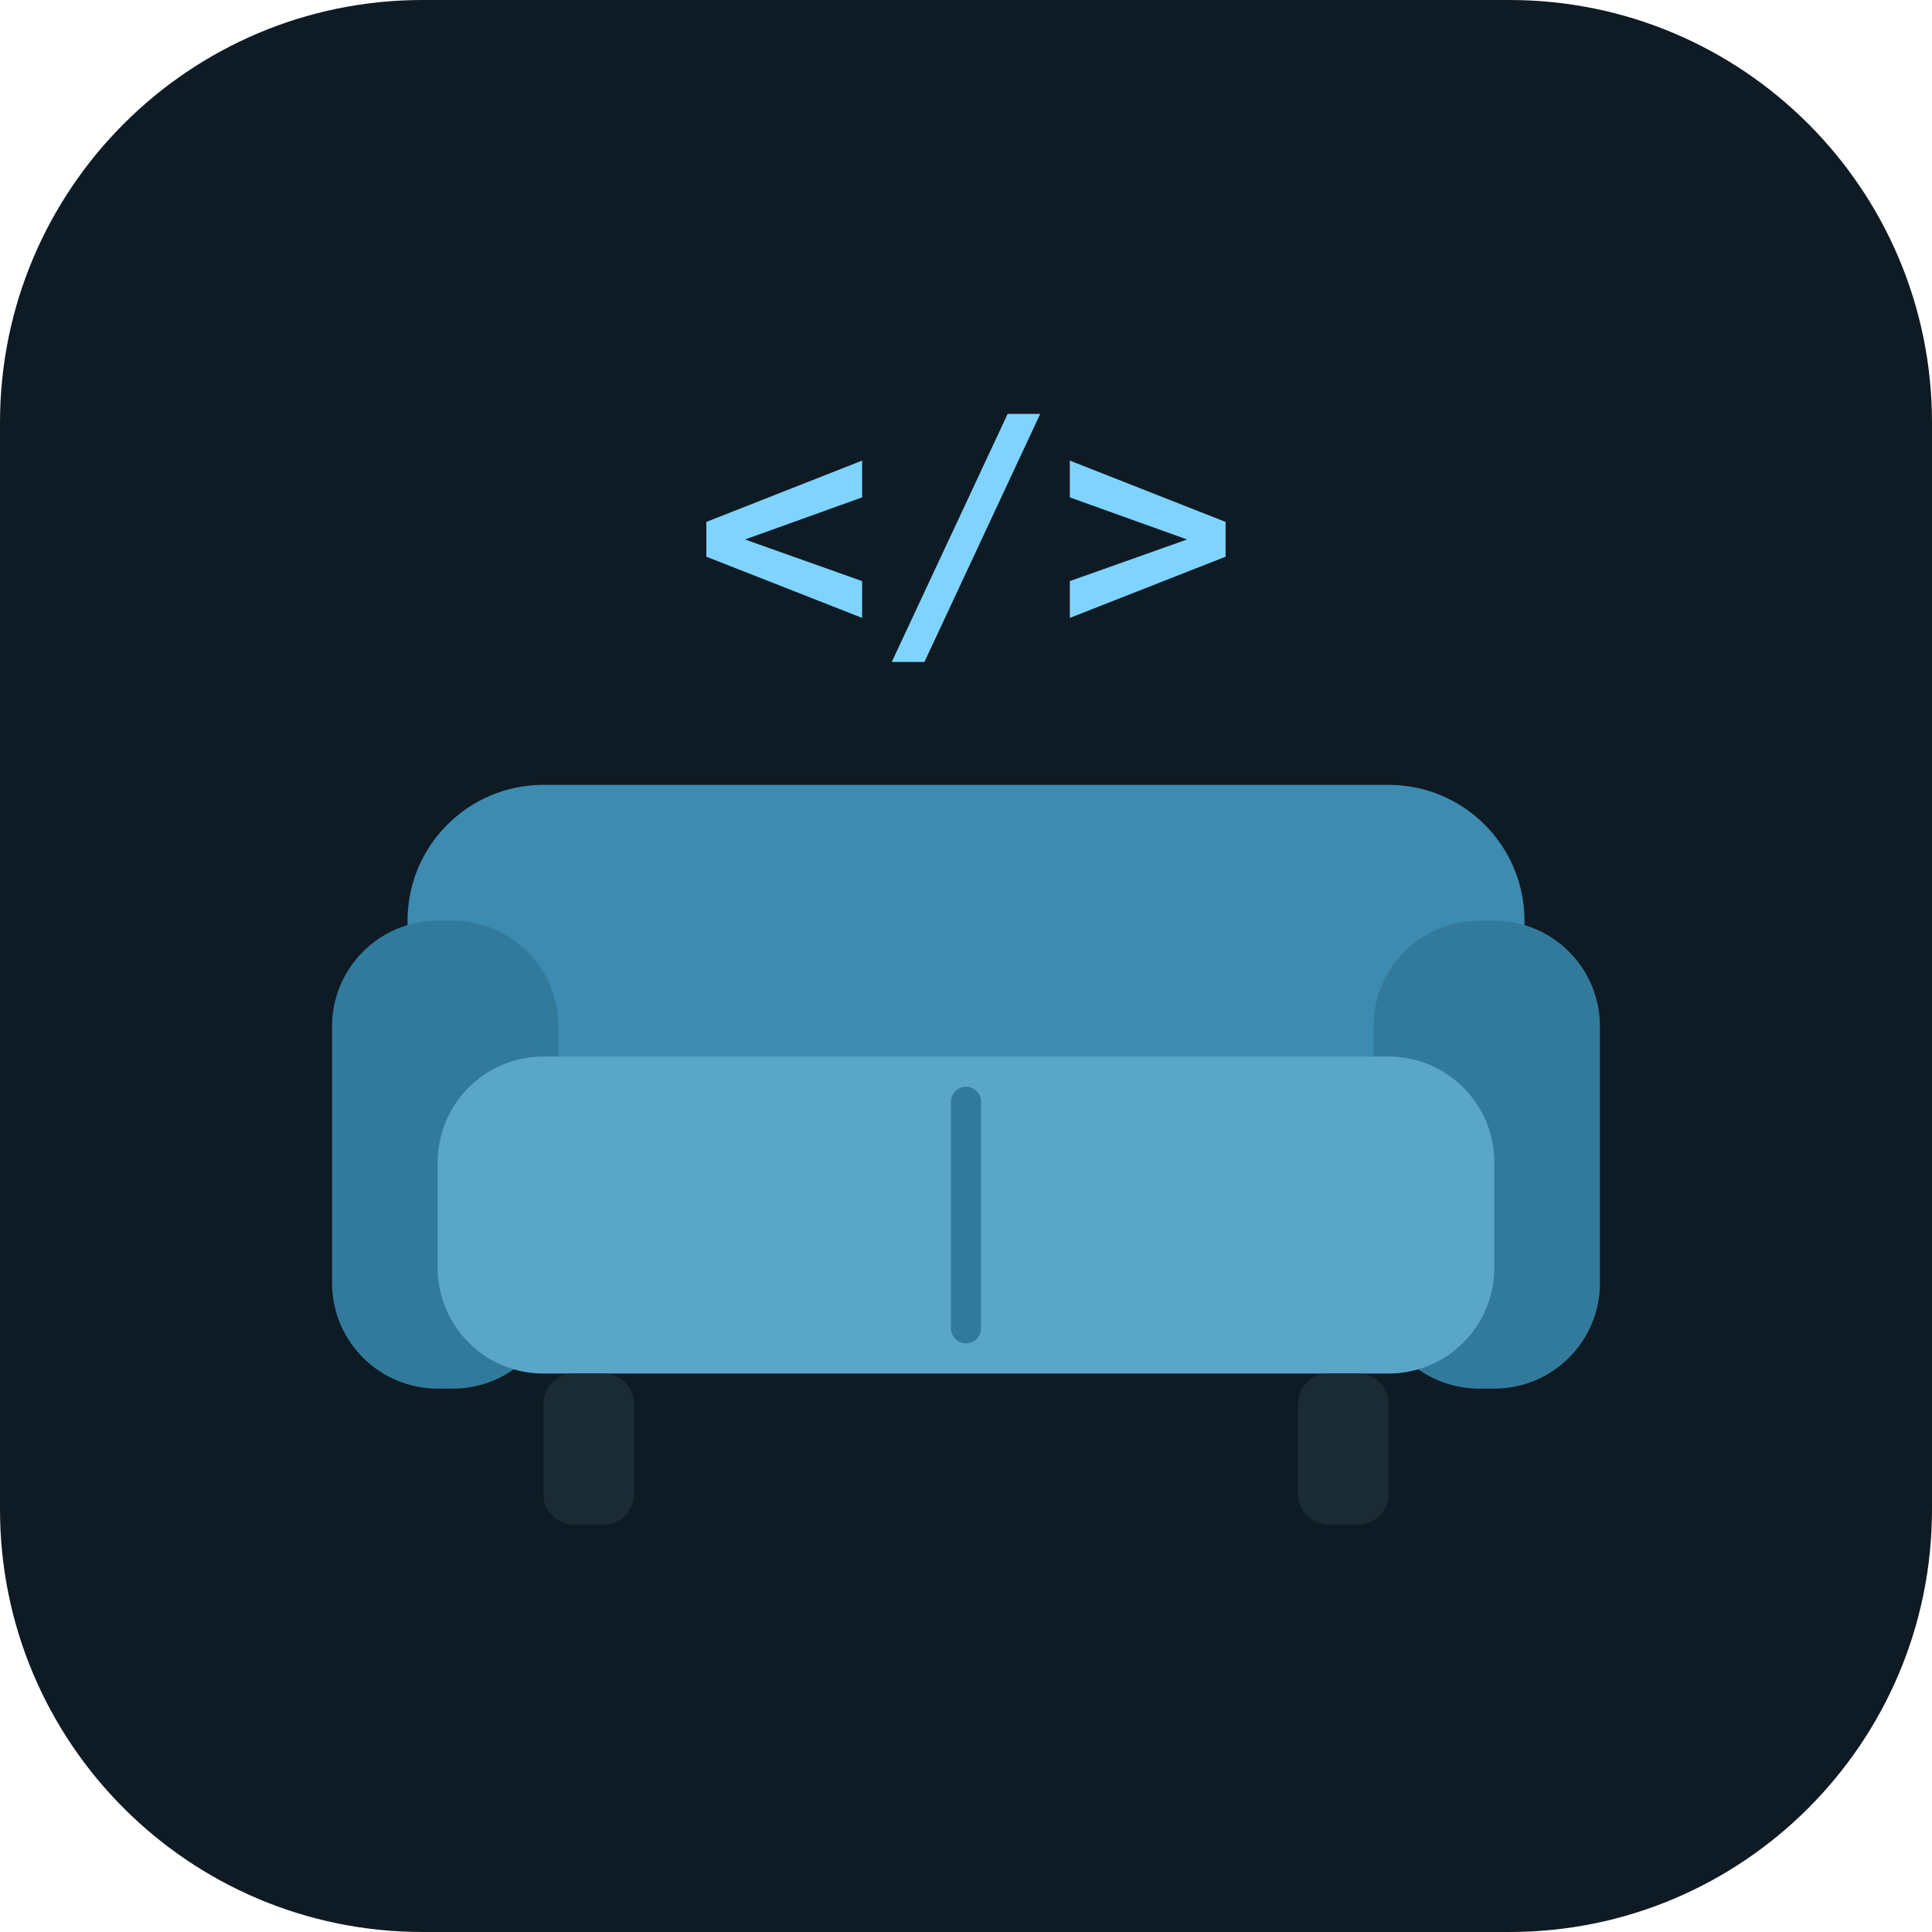
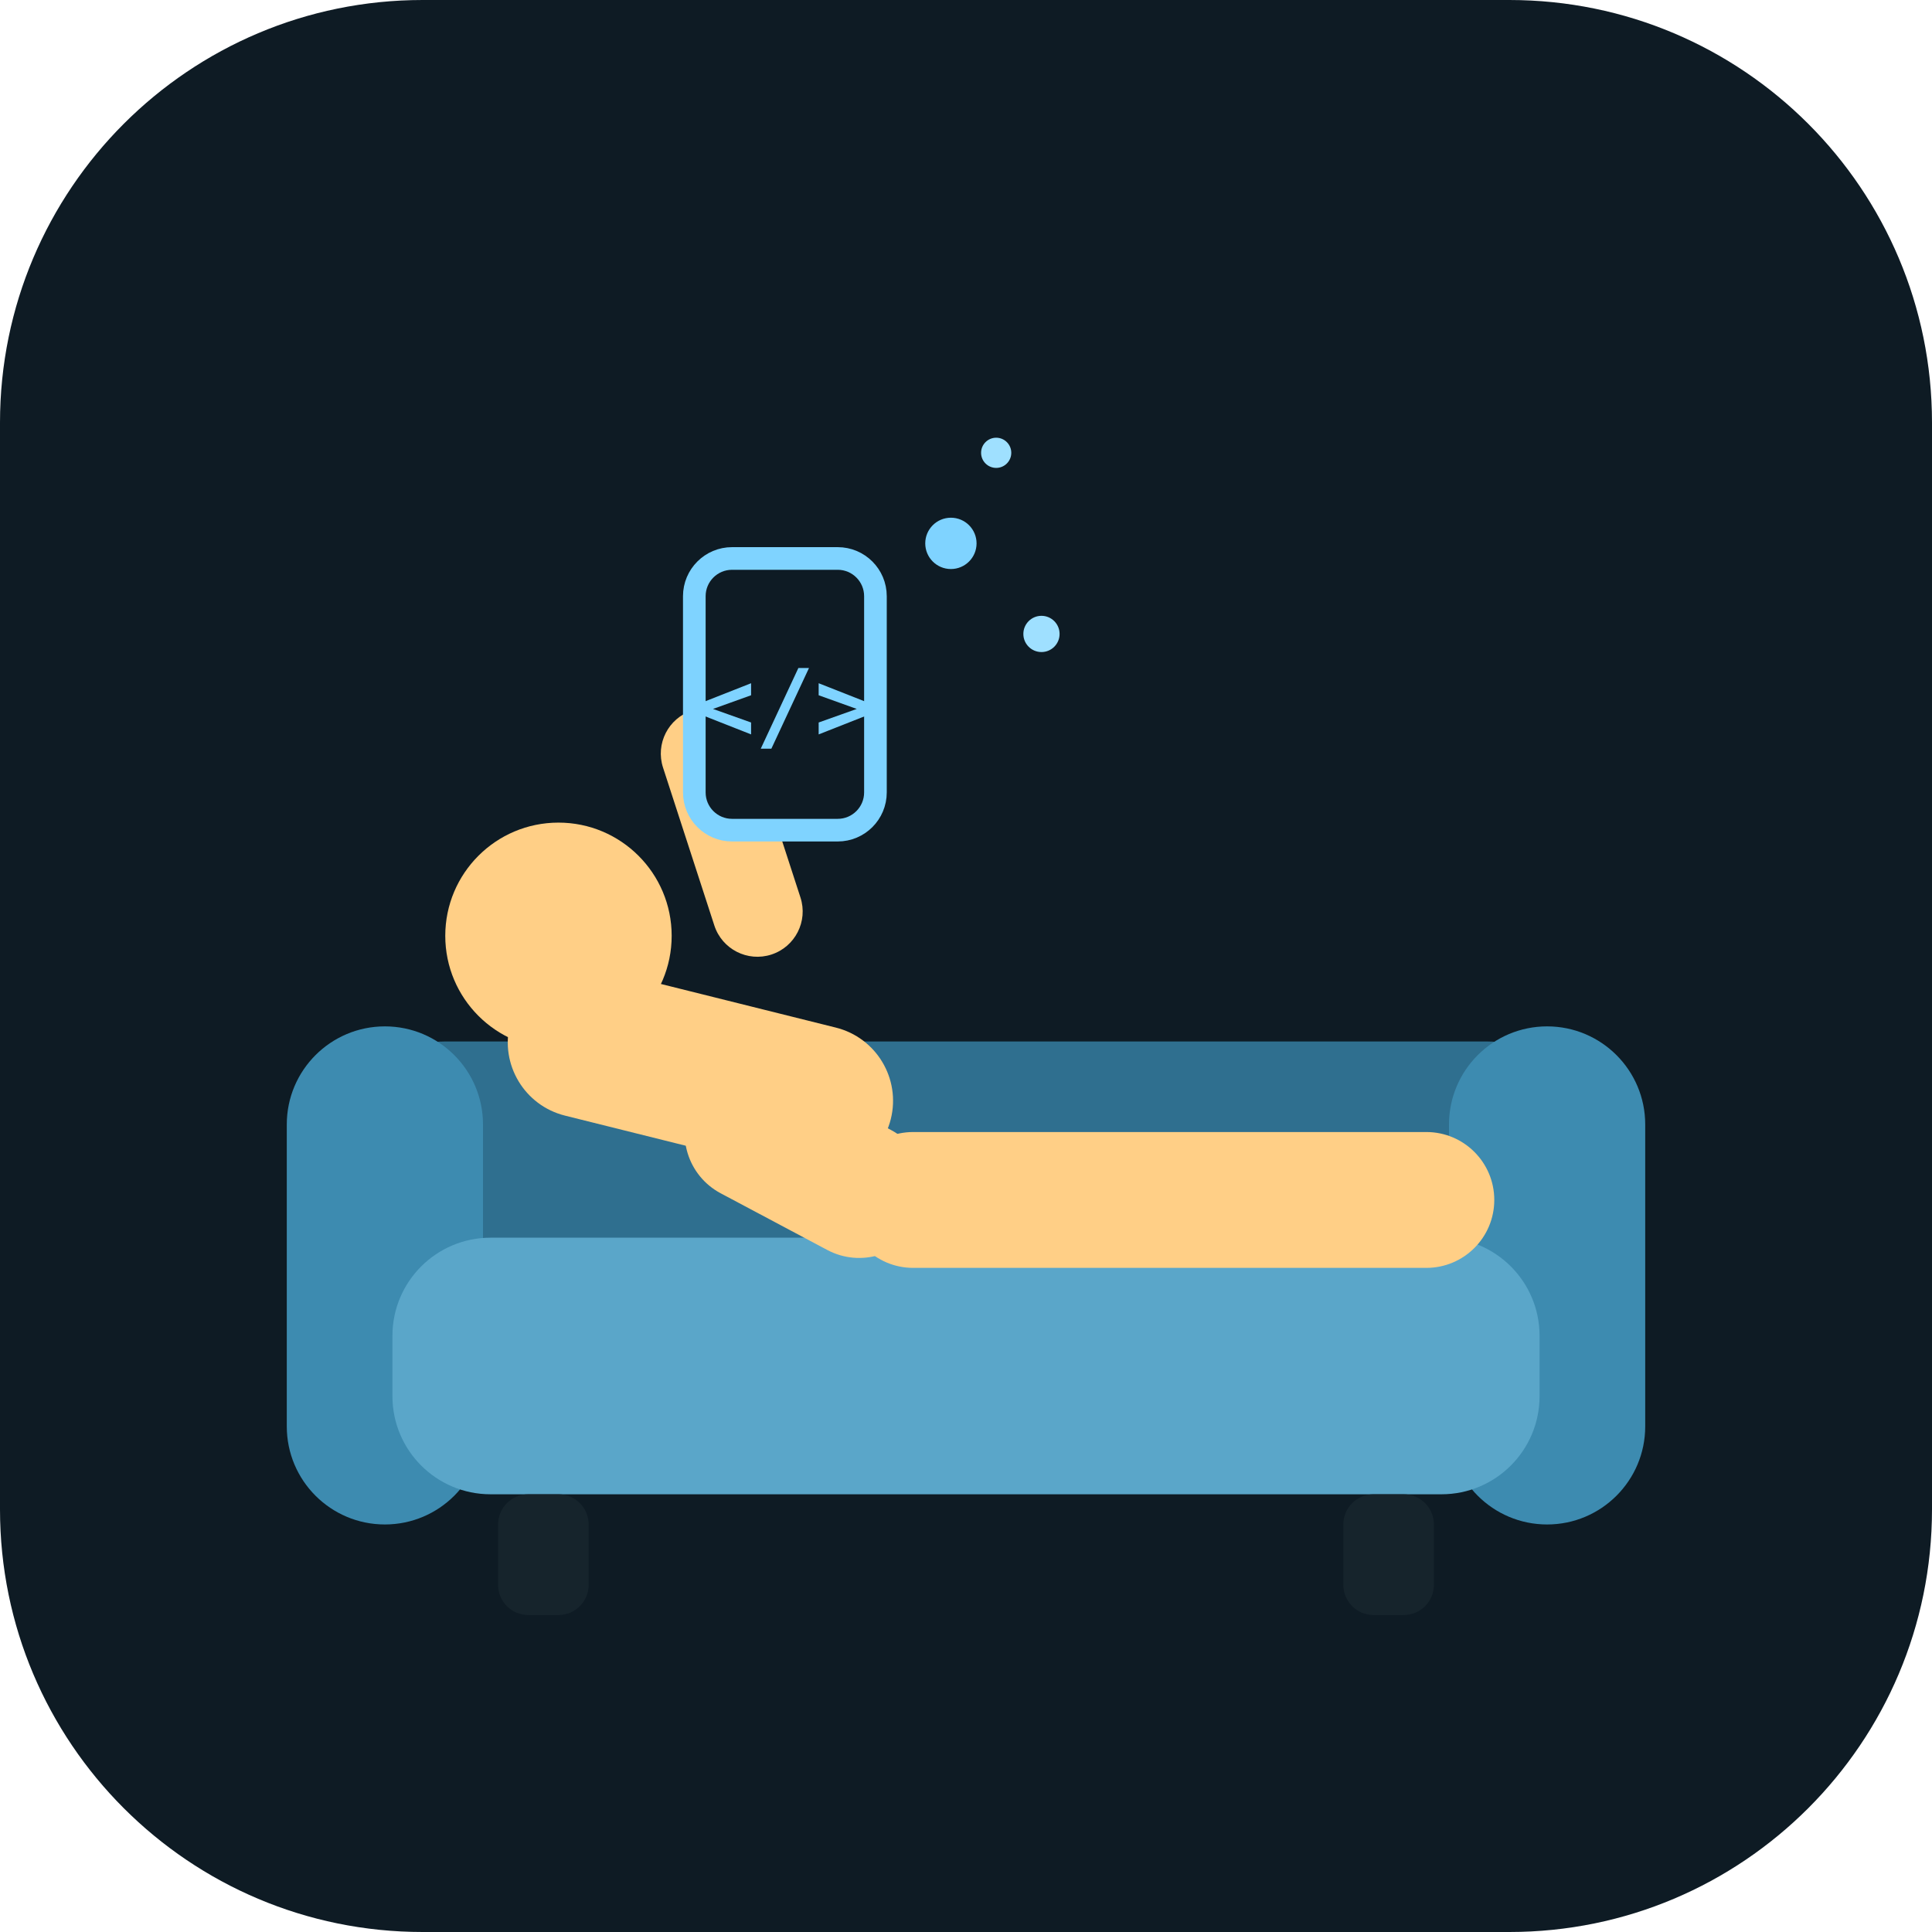
- <svg xmlns="http://www.w3.org/2000/svg" viewBox="0 0 256 256" width="256" height="256" role="img" aria-label="Slouch">
+ <svg xmlns="http://www.w3.org/2000/svg" viewBox="0 0 256 256" width="256" height="256">
  <rect width="256" height="256" rx="56" fill="#0e1b24" />
-   <text x="128" y="84" text-anchor="middle" font-family="ui-monospace, Menlo, monospace" font-size="40" font-weight="700" fill="#7fd3ff">&lt;/&gt;</text>
-   <rect x="54" y="104" width="148" height="48" rx="18" fill="#3d8bb0" />
-   <rect x="44" y="122" width="30" height="62" rx="14" fill="#327a9c" />
-   <rect x="182" y="122" width="30" height="62" rx="14" fill="#327a9c" />
-   <rect x="58" y="140" width="140" height="42" rx="14" fill="#5aa6c9" />
-   <line x1="128" y1="146" x2="128" y2="176" stroke="#327a9c" stroke-width="4" stroke-linecap="round" />
-   <rect x="72" y="182" width="12" height="20" rx="4" fill="#1b2b34" />
-   <rect x="172" y="182" width="12" height="20" rx="4" fill="#1b2b34" />
+   <rect x="44" y="138" width="168" height="40" rx="15" fill="#2f6f8f" />
+   <rect x="38" y="136" width="26" height="66" rx="13" fill="#3d8bb0" />
+   <rect x="192" y="136" width="26" height="66" rx="13" fill="#3d8bb0" />
+   <rect x="52" y="164" width="152" height="34" rx="13" fill="#5aa6c9" />
+   <rect x="66" y="198" width="12" height="16" rx="4" fill="#16242c" />
+   <rect x="178" y="198" width="12" height="16" rx="4" fill="#16242c" />
+   <rect x="112" y="150" width="86" height="18" rx="9" fill="#ffcf86" />
+   <rect x="96" y="138" width="34" height="18" rx="9" fill="#ffcf86" transform="rotate(28 96 138)" />
+   <rect x="70" y="126" width="52" height="20" rx="10" fill="#ffcf86" transform="rotate(14 70 126)" />
+   <circle cx="74" cy="124" r="15" fill="#ffcf86" />
+   <rect x="86" y="96" width="12" height="34" rx="6" fill="#ffcf86" transform="rotate(-18 86 96)" />
+   <rect x="92" y="74" width="24" height="36" rx="5" fill="#0e1b24" stroke="#7fd3ff" stroke-width="3" />
+   <text x="104" y="98" text-anchor="middle" font-family="ui-monospace, Menlo, monospace" font-size="13" font-weight="700" fill="#7fd3ff">&lt;/&gt;</text>
+   <circle cx="126" cy="72" r="3.4" fill="#7fd3ff" />
+   <circle cx="138" cy="84" r="2.4" fill="#9fe0ff" />
+   <circle cx="132" cy="60" r="2" fill="#9fe0ff" />
</svg>
